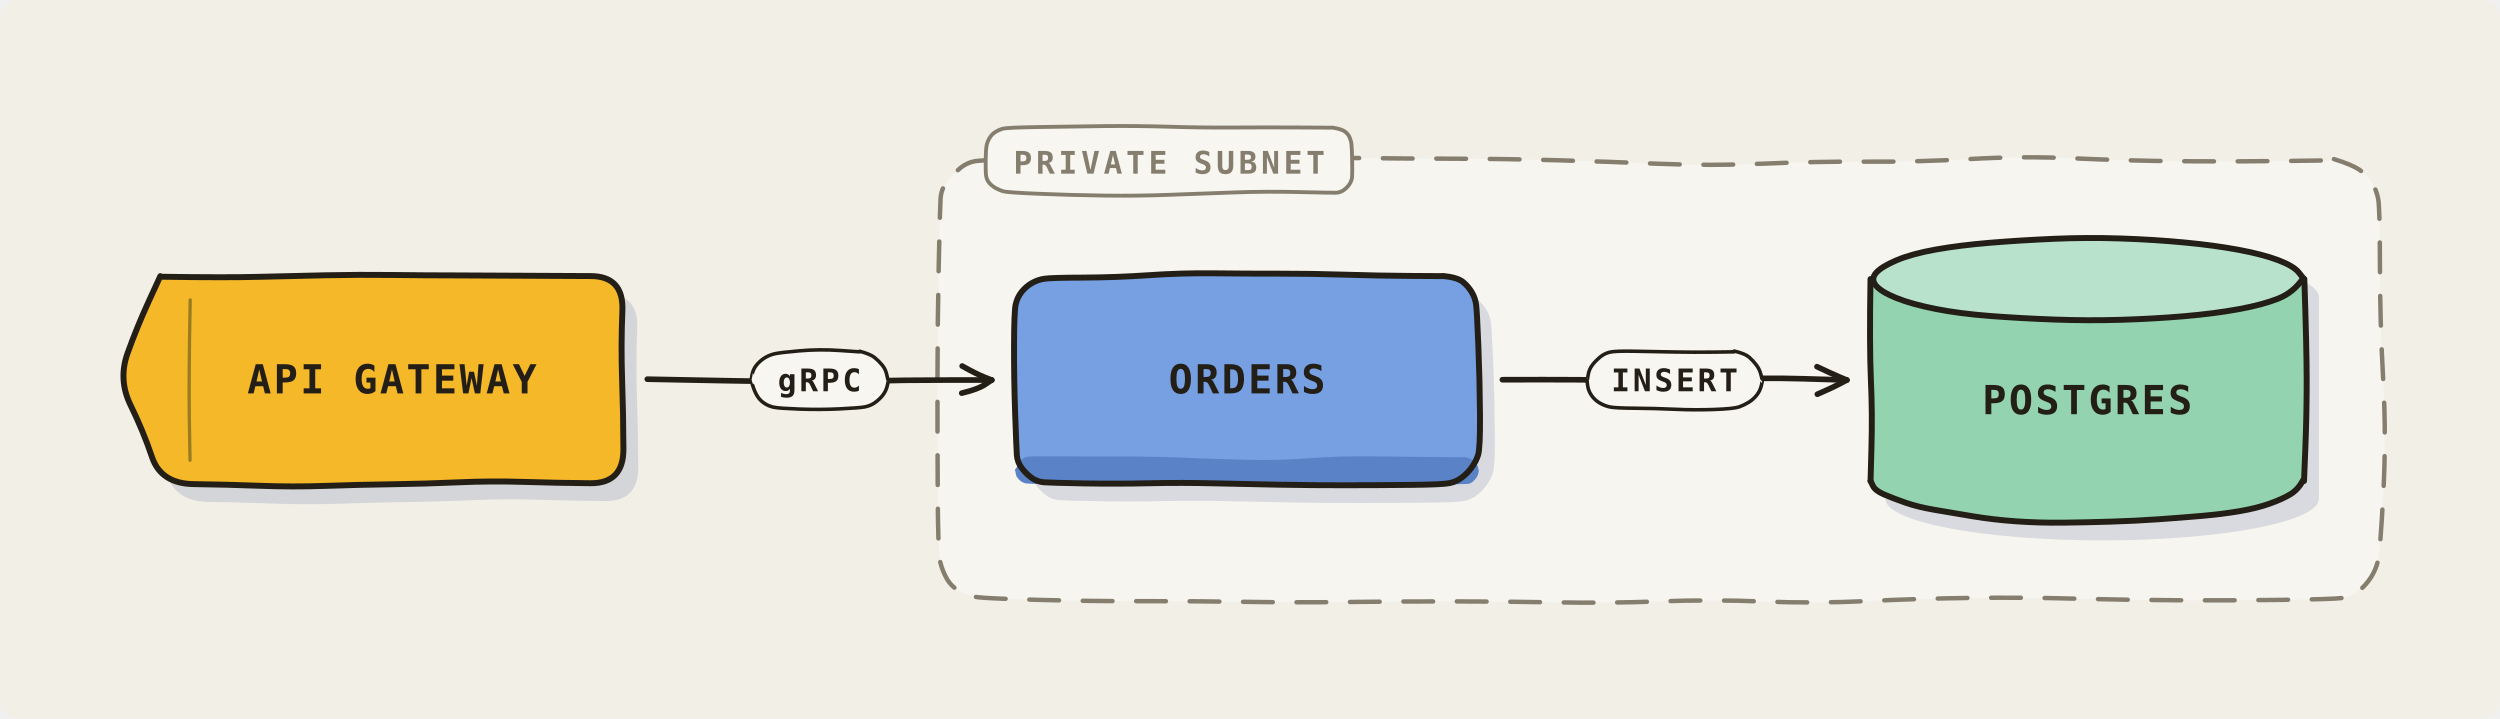
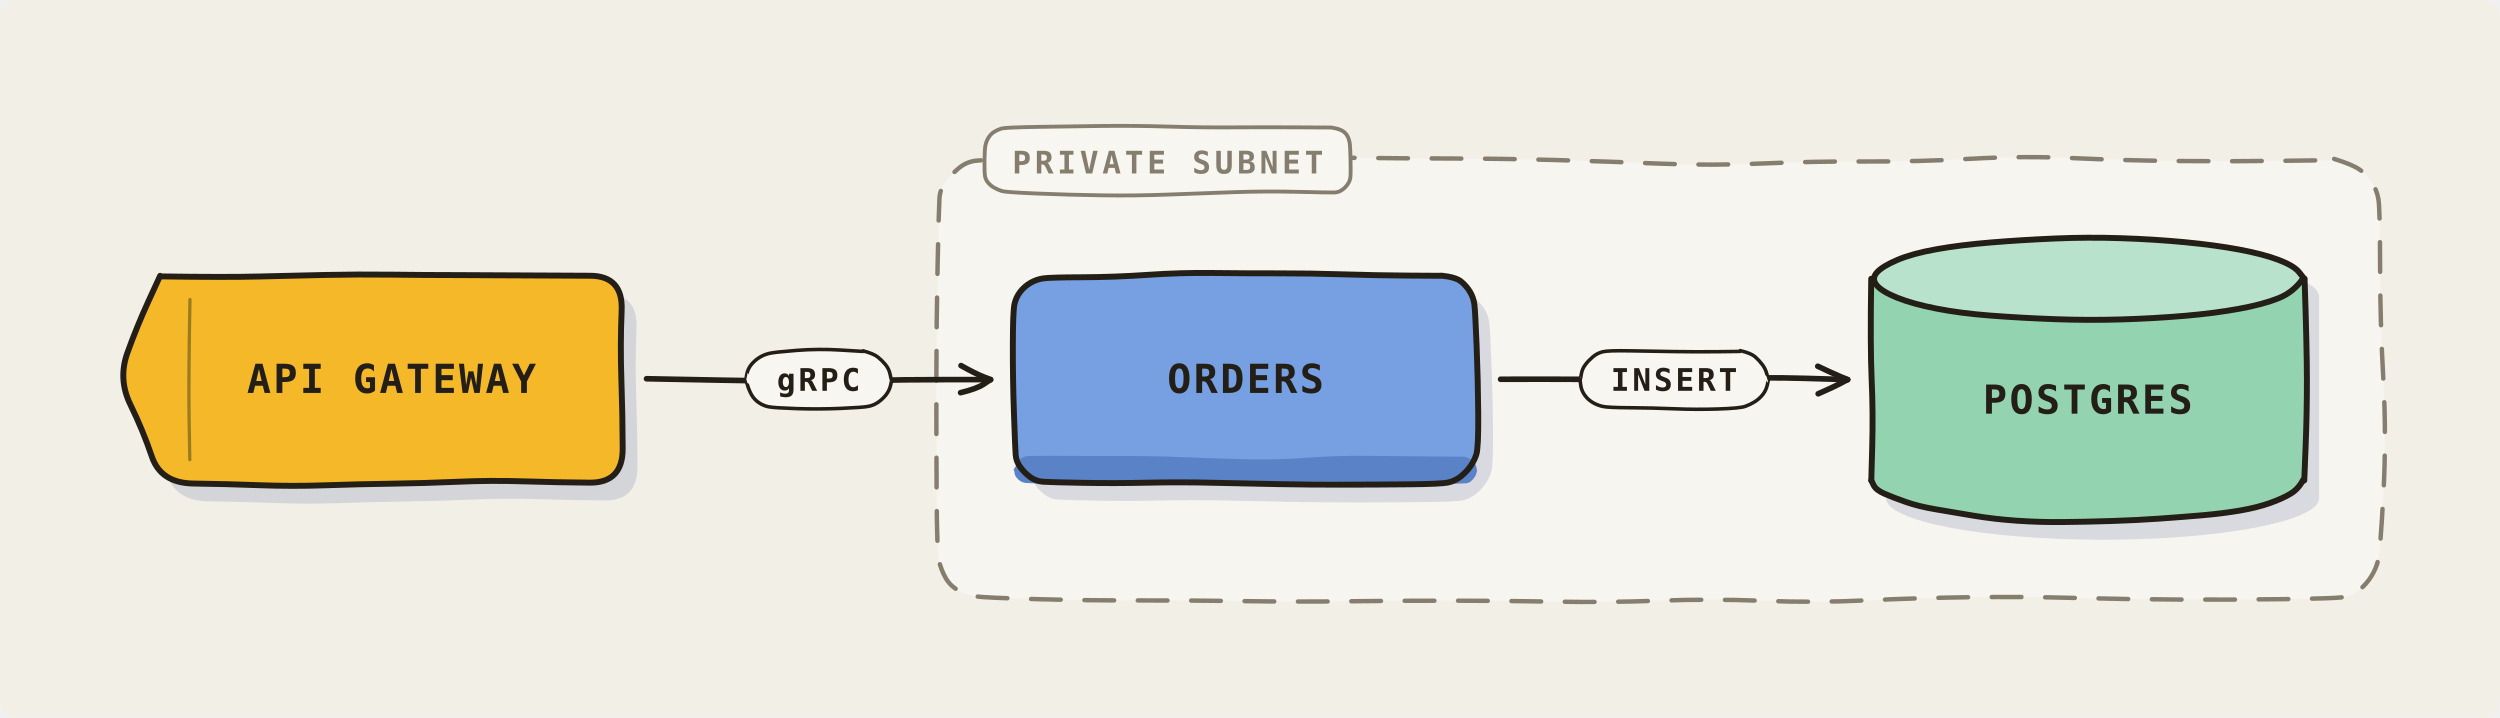
- <svg xmlns="http://www.w3.org/2000/svg" viewBox="0 0 842 242" width="842" height="242" font-family="ui-monospace, 'SF Mono', Menlo, Consolas, monospace">
-   <rect x="0" y="0" width="842" height="242" fill="#f2efe7" rx="6" />
+ <svg xmlns="http://www.w3.org/2000/svg" viewBox="0 0 843 242" width="843" height="242" font-family="ui-monospace, 'SF Mono', Menlo, Consolas, monospace">
+   <rect x="0" y="0" width="843" height="242" fill="#f2efe7" rx="6" />
  <g transform="translate(-38.00 2.00) scale(1)">
    <g transform="translate(14 14)">
      <g data-boundary="vpc">
        <g class="boundary">
-           <path class="f" d="M810.08 37.59Q816 39.4 818.56 41.11Q821.12 42.81 822.76 45.38Q824.4 47.95 824.97 50.98Q825.54 54 825.56 73.33Q825.58 92.67 826.66 112Q827.73 131.33 826.68 150.63Q825.63 169.93 824.92 172.84Q824.22 175.75 822.62 178.32Q821.03 180.88 818.59 182.93Q816.16 184.97 813.08 185.39Q810 185.81 792.54 186.04Q775.08 186.27 757.62 186.17Q740.15 186.07 722.69 185.62Q705.23 185.16 687.77 185.38Q670.31 185.6 652.85 186.44Q635.38 187.29 617.92 186.59Q600.46 185.89 583 186.54Q565.54 187.2 548.08 186.88Q530.62 186.56 513.15 186.55Q495.69 186.54 478.23 186.75Q460.77 186.96 443.31 186.7Q425.85 186.44 408.38 186.47Q390.92 186.51 373.51 186.03Q356.09 185.56 353.02 185.11Q349.96 184.66 347.16 183.09Q344.37 181.53 342.84 178.82Q341.31 176.1 340.62 173.05Q339.93 170 339.83 150.67Q339.72 131.33 339.74 112Q339.76 92.67 340.16 73.39Q340.57 54.11 340.78 50.92Q340.98 47.72 342.88 45.28Q344.78 42.83 347.27 40.73Q349.76 38.64 352.88 38.21Q356 37.79 373.46 37.84Q390.92 37.89 408.38 37.66Q425.85 37.42 443.31 37.21Q460.77 36.99 478.23 37.2Q495.69 37.41 513.15 37.45Q530.62 37.48 548.08 37.96Q565.54 38.44 583 39.17Q600.46 39.89 617.92 39.12Q635.38 38.36 652.85 38.45Q670.31 38.55 687.77 37.54Q705.23 36.54 722.69 37.34Q740.15 38.13 757.62 38.3Q775.08 38.46 792.54 38.23L810 38Z" fill="#ffffff" opacity="0.35" />
-           <path class="s" d="M810.08 37.59Q816 39.4 818.56 41.11Q821.12 42.81 822.76 45.38Q824.4 47.95 824.97 50.98Q825.54 54 825.56 73.33Q825.58 92.67 826.66 112Q827.73 131.33 826.68 150.63Q825.63 169.93 824.92 172.84Q824.22 175.75 822.62 178.32Q821.03 180.88 818.59 182.93Q816.16 184.97 813.08 185.39Q810 185.81 792.54 186.04Q775.08 186.27 757.62 186.17Q740.15 186.07 722.69 185.62Q705.23 185.16 687.77 185.38Q670.31 185.6 652.85 186.44Q635.38 187.29 617.92 186.59Q600.46 185.89 583 186.54Q565.54 187.2 548.08 186.88Q530.62 186.56 513.15 186.55Q495.69 186.54 478.23 186.75Q460.77 186.96 443.31 186.7Q425.85 186.44 408.38 186.47Q390.92 186.51 373.51 186.03Q356.09 185.56 353.02 185.11Q349.96 184.66 347.16 183.09Q344.37 181.53 342.84 178.82Q341.31 176.1 340.62 173.05Q339.93 170 339.83 150.67Q339.72 131.33 339.74 112Q339.76 92.67 340.16 73.39Q340.57 54.11 340.78 50.92Q340.98 47.72 342.88 45.28Q344.78 42.83 347.27 40.73Q349.76 38.64 352.88 38.21Q356 37.79 373.46 37.84Q390.92 37.89 408.38 37.66Q425.85 37.42 443.31 37.21Q460.77 36.99 478.23 37.2Q495.69 37.41 513.15 37.45Q530.62 37.48 548.08 37.96Q565.54 38.44 583 39.17Q600.46 39.89 617.92 39.12Q635.38 38.36 652.85 38.45Q670.31 38.55 687.77 37.54Q705.23 36.54 722.69 37.34Q740.15 38.13 757.62 38.3Q775.08 38.46 792.54 38.23L810 38Z" fill="none" stroke="#857d6e" stroke-width="1.5" stroke-linejoin="round" stroke-linecap="round" stroke-dasharray="10 8" />
+           <path class="f" d="M811.08 37.59Q817 39.4 819.56 41.11Q822.12 42.81 823.76 45.38Q825.4 47.95 825.97 50.98Q826.54 54 826.56 73.33Q826.58 92.67 827.66 112Q828.73 131.33 827.68 150.63Q826.63 169.93 825.92 172.84Q825.22 175.75 823.62 178.32Q822.03 180.88 819.59 182.93Q817.16 184.97 814.08 185.39Q811 185.81 793.5 186.04Q776 186.27 758.5 186.17Q741 186.07 723.5 185.62Q706 185.16 688.5 185.38Q671 185.6 653.5 186.44Q636 187.29 618.5 186.59Q601 185.89 583.5 186.54Q566 187.2 548.5 186.88Q531 186.56 513.5 186.55Q496 186.54 478.5 186.75Q461 186.96 443.5 186.7Q426 186.44 408.5 186.47Q391 186.51 373.54 186.03Q356.09 185.56 353.02 185.11Q349.96 184.66 347.16 183.09Q344.37 181.53 342.84 178.82Q341.31 176.1 340.62 173.05Q339.93 170 339.83 150.67Q339.72 131.33 339.74 112Q339.76 92.67 340.16 73.39Q340.57 54.11 340.78 50.92Q340.98 47.72 342.88 45.28Q344.78 42.83 347.27 40.73Q349.76 38.64 352.88 38.21Q356 37.79 373.5 37.84Q391 37.89 408.5 37.66Q426 37.42 443.5 37.21Q461 36.99 478.5 37.2Q496 37.41 513.5 37.45Q531 37.48 548.5 37.96Q566 38.44 583.5 39.17Q601 39.89 618.5 39.12Q636 38.36 653.5 38.45Q671 38.55 688.5 37.54Q706 36.54 723.5 37.34Q741 38.13 758.5 38.3Q776 38.46 793.5 38.23L811 38Z" fill="#ffffff" opacity="0.35" />
+           <path class="s" d="M811.08 37.59Q817 39.4 819.56 41.11Q822.12 42.81 823.76 45.38Q825.4 47.95 825.97 50.98Q826.54 54 826.56 73.33Q826.58 92.67 827.66 112Q828.73 131.33 827.68 150.63Q826.63 169.93 825.92 172.84Q825.22 175.75 823.62 178.32Q822.03 180.88 819.59 182.93Q817.16 184.97 814.08 185.39Q811 185.81 793.5 186.04Q776 186.27 758.5 186.17Q741 186.07 723.5 185.62Q706 185.16 688.5 185.38Q671 185.6 653.5 186.44Q636 187.29 618.5 186.59Q601 185.89 583.5 186.54Q566 187.2 548.5 186.88Q531 186.56 513.5 186.55Q496 186.54 478.5 186.75Q461 186.96 443.5 186.7Q426 186.44 408.5 186.47Q391 186.51 373.54 186.03Q356.09 185.56 353.02 185.11Q349.96 184.66 347.16 183.09Q344.37 181.53 342.84 178.82Q341.31 176.1 340.62 173.05Q339.93 170 339.83 150.67Q339.72 131.33 339.74 112Q339.76 92.67 340.16 73.39Q340.57 54.11 340.78 50.92Q340.98 47.72 342.88 45.28Q344.78 42.83 347.27 40.73Q349.76 38.64 352.88 38.21Q356 37.79 373.5 37.84Q391 37.89 408.5 37.66Q426 37.42 443.5 37.21Q461 36.99 478.5 37.2Q496 37.41 513.5 37.45Q531 37.48 548.5 37.96Q566 38.44 583.5 39.17Q601 39.89 618.5 39.12Q636 38.36 653.5 38.45Q671 38.55 688.5 37.54Q706 36.54 723.5 37.34Q741 38.13 758.5 38.3Q776 38.46 793.5 38.23L811 38Z" fill="none" stroke="#857d6e" stroke-width="1.5" stroke-linejoin="round" stroke-linecap="round" stroke-dasharray="10 8" />
        </g>
      </g>
      <g data-boundary="vpc">
        <g class="boundary-card">
          <path class="f" d="M472.61 26.96Q475.39 27.36 476.63 28.1Q477.87 28.84 478.46 30.08Q479.04 31.33 479.18 32.66Q479.32 34 479.4 37.99Q479.48 41.98 479.39 43.4Q479.3 44.83 478.51 46.02Q477.72 47.21 476.54 48.04Q475.36 48.86 473.98 48.91Q472.6 48.95 461.64 48.69Q450.68 48.42 439.72 48.81Q428.76 49.2 417.8 49.61Q406.84 50.03 395.88 49.87Q384.92 49.72 373.98 49.27Q363.04 48.82 361.83 48.42Q360.62 48.02 359.45 47.4Q358.28 46.79 357.32 45.75Q356.36 44.71 356.14 43.36Q355.93 42 355.97 38Q356.02 34 356.35 32.71Q356.68 31.42 357.4 30.29Q358.12 29.16 359.24 28.45Q360.36 27.75 361.68 27.35Q363 26.96 373.96 26.78Q384.92 26.59 395.88 26.47Q406.84 26.35 417.8 26.68Q428.76 27.02 439.72 26.95Q450.68 26.87 461.64 26.94L472.6 27Z" fill="#f8f6f0" />
          <path class="s" d="M472.61 26.96Q475.39 27.36 476.63 28.1Q477.87 28.84 478.46 30.08Q479.04 31.33 479.18 32.66Q479.32 34 479.4 37.99Q479.48 41.98 479.39 43.4Q479.3 44.83 478.51 46.02Q477.72 47.21 476.54 48.04Q475.36 48.86 473.98 48.91Q472.6 48.95 461.64 48.69Q450.68 48.42 439.72 48.81Q428.76 49.2 417.8 49.61Q406.84 50.03 395.88 49.87Q384.92 49.72 373.98 49.27Q363.04 48.82 361.83 48.42Q360.62 48.02 359.45 47.4Q358.28 46.79 357.32 45.75Q356.36 44.71 356.14 43.36Q355.93 42 355.97 38Q356.02 34 356.35 32.71Q356.68 31.42 357.4 30.29Q358.12 29.16 359.24 28.45Q360.36 27.75 361.68 27.35Q363 26.96 373.96 26.78Q384.92 26.59 395.88 26.47Q406.84 26.35 417.8 26.68Q428.76 27.02 439.72 26.95Q450.68 26.87 461.64 26.94L472.6 27Z" fill="none" stroke="#857d6e" stroke-width="1.3" stroke-linejoin="round" stroke-linecap="round" />
          <text class="t" x="417.8" y="42.5" fill="#857d6e" font-size="10.5" font-weight="700" text-anchor="middle" letter-spacing="0.12em">PRIVATE SUBNET</text>
        </g>
      </g>
      <g class="edge" data-edge="gateway&gt;orders" opacity="1">
        <path class="s" d="M242.01 111.71Q271.01 112.29 285.51 112.5Q300.01 112.71 314.5 112.35Q329 111.99 343.5 112L358 112" fill="none" stroke="#231e16" stroke-width="1.9" stroke-linejoin="round" stroke-linecap="round" />
        <path class="s" d="M348.06 107.28Q352.88 109.98 355.44 110.99L358 112" fill="none" stroke="#231e16" stroke-width="1.9" stroke-linejoin="round" stroke-linecap="round" />
        <path class="s" d="M347.92 116.41Q353.36 115.1 355.68 113.55L358 112" fill="none" stroke="#231e16" stroke-width="1.9" stroke-linejoin="round" stroke-linecap="round" />
        <g class="tag">
-           <path class="f" d="M313.56 102.3Q317.13 103.27 318.52 104.38Q319.92 105.5 321.1 106.93Q322.29 108.37 322.66 110.18Q323.03 112 323.15 112.02Q323.27 112.05 322.85 113.88Q322.42 115.72 321.29 117.15Q320.15 118.58 318.65 119.63Q317.14 120.68 315.33 121.03Q313.53 121.39 306.77 121.71Q300.01 122.03 293.24 121.78Q286.48 121.53 284.66 121.17Q282.83 120.8 281.31 119.75Q279.79 118.7 278.9 117.14Q278.02 115.57 277.5 113.79Q276.99 112 276.97 112Q276.95 111.99 277.3 110.16Q277.66 108.33 278.8 106.94Q279.95 105.55 281.44 104.6Q282.94 103.65 284.71 103.2Q286.49 102.74 293.25 102.16Q300.01 101.57 306.77 102.04L313.53 102.5Z" fill="#f8f6f0" />
-           <path class="s" d="M313.56 102.3Q317.13 103.27 318.52 104.38Q319.92 105.5 321.1 106.93Q322.29 108.37 322.66 110.18Q323.03 112 323.15 112.02Q323.27 112.05 322.85 113.88Q322.42 115.72 321.29 117.15Q320.15 118.58 318.65 119.63Q317.14 120.68 315.33 121.03Q313.53 121.39 306.77 121.71Q300.01 122.03 293.24 121.78Q286.48 121.53 284.66 121.17Q282.83 120.8 281.31 119.75Q279.79 118.7 278.9 117.14Q278.02 115.57 277.5 113.79Q276.99 112 276.97 112Q276.95 111.99 277.3 110.16Q277.66 108.33 278.8 106.94Q279.95 105.55 281.44 104.6Q282.94 103.65 284.71 103.2Q286.49 102.74 293.25 102.16Q300.01 101.57 306.77 102.04L313.53 102.5Z" fill="none" stroke="#231e16" stroke-width="1.2" stroke-linejoin="round" stroke-linecap="round" />
+           <path class="f" d="M315.03 102.3Q318.6 103.27 319.99 104.38Q321.39 105.5 322.57 106.93Q323.76 108.37 324.13 110.18Q324.5 112 324.62 112.02Q324.74 112.05 324.32 113.88Q323.89 115.72 322.76 117.15Q321.62 118.58 320.12 119.63Q318.61 120.68 316.8 121.03Q315 121.39 307.5 121.71Q300.01 122.03 292.51 121.78Q285.01 121.53 283.19 121.17Q281.36 120.8 279.84 119.75Q278.32 118.7 277.43 117.14Q276.55 115.57 276.03 113.79Q275.52 112 275.5 112Q275.48 111.99 275.83 110.16Q276.19 108.33 277.33 106.94Q278.48 105.55 279.97 104.6Q281.47 103.65 283.24 103.2Q285.02 102.74 292.51 102.16Q300.01 101.57 307.5 102.04L315 102.5Z" fill="#f8f6f0" />
+           <path class="s" d="M315.03 102.3Q318.6 103.27 319.99 104.38Q321.39 105.5 322.57 106.93Q323.76 108.37 324.13 110.18Q324.5 112 324.62 112.02Q324.74 112.05 324.32 113.88Q323.89 115.72 322.76 117.15Q321.62 118.58 320.12 119.63Q318.61 120.68 316.8 121.03Q315 121.39 307.5 121.71Q300.01 122.03 292.51 121.78Q285.01 121.53 283.19 121.17Q281.36 120.8 279.84 119.75Q278.32 118.7 277.43 117.14Q276.55 115.57 276.03 113.79Q275.52 112 275.5 112Q275.48 111.99 275.83 110.16Q276.19 108.33 277.33 106.94Q278.48 105.55 279.97 104.6Q281.47 103.65 283.24 103.2Q285.02 102.74 292.51 102.16Q300.01 101.57 307.5 102.04L315 102.5Z" fill="none" stroke="#231e16" stroke-width="1.2" stroke-linejoin="round" stroke-linecap="round" />
          <text class="t" x="300.01" y="115.78" fill="#231e16" font-size="10.5" font-weight="700" text-anchor="middle" letter-spacing="0.09em">gRPC</text>
        </g>
      </g>
      <g class="edge" data-edge="orders&gt;db" opacity="1">
-         <path class="s" d="M530 111.89Q559 111.78 573.5 112.15Q588 112.52 602.5 111.83Q617 111.14 631.5 111.57L646 112" fill="none" stroke="#231e16" stroke-width="1.9" stroke-linejoin="round" stroke-linecap="round" />
-         <path class="s" d="M635.96 107.5Q640.93 109.87 643.46 110.93L646 112" fill="none" stroke="#231e16" stroke-width="1.9" stroke-linejoin="round" stroke-linecap="round" />
-         <path class="s" d="M636.09 116.78Q641.13 114.59 643.57 113.29L646 112" fill="none" stroke="#231e16" stroke-width="1.9" stroke-linejoin="round" stroke-linecap="round" />
+         <path class="s" d="M530 111.89Q559.25 111.78 573.88 112.15Q588.5 112.52 603.13 111.83Q617.75 111.14 632.38 111.57L647 112" fill="none" stroke="#231e16" stroke-width="1.9" stroke-linejoin="round" stroke-linecap="round" />
+         <path class="s" d="M636.96 107.5Q641.93 109.87 644.46 110.93L647 112" fill="none" stroke="#231e16" stroke-width="1.9" stroke-linejoin="round" stroke-linecap="round" />
+         <path class="s" d="M637.09 116.78Q642.13 114.59 644.57 113.29L647 112" fill="none" stroke="#231e16" stroke-width="1.9" stroke-linejoin="round" stroke-linecap="round" />
        <g class="tag">
-           <path class="f" d="M608.08 102.23Q611.75 103.1 613.1 104.29Q614.45 105.48 615.55 106.94Q616.65 108.4 617.09 110.2Q617.53 112 617.59 112.01Q617.65 112.02 617.23 113.83Q616.81 115.64 615.69 117.05Q614.58 118.46 613.08 119.42Q611.58 120.37 609.81 121.02Q608.03 121.67 601.35 121.91Q594.68 122.15 588 121.84Q581.32 121.54 574.65 121.49Q567.98 121.45 566.19 121.06Q564.4 120.68 562.78 119.73Q561.16 118.78 560.06 117.23Q558.96 115.68 558.71 113.84Q558.47 112 558.54 112.01Q558.62 112.03 558.91 110.2Q559.2 108.37 560.3 106.94Q561.4 105.51 562.85 104.29Q564.31 103.08 566.14 102.62Q567.97 102.16 574.65 102.3Q581.32 102.44 588 102.55Q594.68 102.67 601.35 102.59L608.03 102.5Z" fill="#f8f6f0" />
-           <path class="s" d="M608.08 102.23Q611.75 103.1 613.1 104.29Q614.45 105.48 615.55 106.94Q616.65 108.4 617.09 110.2Q617.53 112 617.59 112.01Q617.65 112.02 617.23 113.83Q616.81 115.64 615.69 117.05Q614.58 118.46 613.08 119.42Q611.58 120.37 609.81 121.02Q608.03 121.67 601.35 121.91Q594.68 122.15 588 121.84Q581.32 121.54 574.65 121.49Q567.98 121.45 566.19 121.06Q564.4 120.68 562.78 119.73Q561.16 118.78 560.06 117.23Q558.96 115.68 558.71 113.84Q558.47 112 558.54 112.01Q558.62 112.03 558.91 110.2Q559.2 108.37 560.3 106.94Q561.4 105.51 562.85 104.29Q564.31 103.08 566.14 102.62Q567.97 102.16 574.65 102.3Q581.32 102.44 588 102.55Q594.68 102.67 601.35 102.59L608.03 102.5Z" fill="none" stroke="#231e16" stroke-width="1.2" stroke-linejoin="round" stroke-linecap="round" />
-           <text class="t" x="588" y="115.78" fill="#231e16" font-size="10.5" font-weight="700" text-anchor="middle" letter-spacing="0.09em">INSERT</text>
+           <path class="f" d="M610.79 102.23Q614.45 103.1 615.8 104.29Q617.16 105.48 618.26 106.94Q619.36 108.4 619.8 110.2Q620.24 112 620.29 112.01Q620.35 112.02 619.93 113.83Q619.52 115.64 618.4 117.05Q617.28 118.46 615.79 119.42Q614.29 120.37 612.51 121.02Q610.74 121.67 603.32 121.91Q595.91 122.15 588.5 121.84Q581.09 121.54 573.68 121.49Q566.28 121.45 564.49 121.06Q562.7 120.68 561.08 119.73Q559.46 118.78 558.35 117.23Q557.25 115.68 557.01 113.84Q556.77 112 556.84 112.01Q556.91 112.03 557.21 110.2Q557.5 108.37 558.6 106.94Q559.7 105.51 561.15 104.29Q562.6 103.08 564.43 102.62Q566.27 102.16 573.68 102.3Q581.09 102.44 588.5 102.55Q595.91 102.67 603.32 102.59L610.74 102.5Z" fill="#f8f6f0" />
+           <path class="s" d="M610.79 102.23Q614.45 103.1 615.8 104.29Q617.16 105.48 618.26 106.94Q619.36 108.4 619.8 110.2Q620.24 112 620.29 112.01Q620.35 112.02 619.93 113.83Q619.52 115.64 618.4 117.05Q617.28 118.46 615.79 119.42Q614.29 120.37 612.51 121.02Q610.74 121.67 603.32 121.91Q595.91 122.15 588.5 121.84Q581.09 121.54 573.68 121.49Q566.28 121.45 564.49 121.06Q562.7 120.68 561.08 119.73Q559.46 118.78 558.35 117.23Q557.25 115.68 557.01 113.84Q556.77 112 556.84 112.01Q556.91 112.03 557.21 110.2Q557.5 108.37 558.6 106.94Q559.7 105.51 561.15 104.29Q562.6 103.08 564.43 102.62Q566.27 102.16 573.68 102.3Q581.09 102.44 588.5 102.55Q595.91 102.67 603.32 102.59L610.74 102.5Z" fill="none" stroke="#231e16" stroke-width="1.2" stroke-linejoin="round" stroke-linecap="round" />
+           <text class="t" x="588.5" y="115.78" fill="#231e16" font-size="10.5" font-weight="700" text-anchor="middle" letter-spacing="0.09em">INSERT</text>
        </g>
      </g>
      <g class="node" data-node="gateway" opacity="1">
        <g class="shadow" transform="translate(5 6)">
          <path class="f" d="M78 77.2Q100.29 77.53 111.43 77.23Q122.57 76.94 133.72 76.71Q144.86 76.48 156.01 76.61Q167.15 76.75 178.29 76.76Q189.44 76.78 200.58 76.87Q211.72 76.96 222.92 76.98Q234.11 77 233.62 88.67Q233.13 100.33 233.53 112Q233.93 123.67 233.97 135.25Q234.01 146.84 222.87 146.75Q211.72 146.66 200.58 146.31Q189.44 145.95 178.29 146.45Q167.15 146.94 156.01 147.1Q144.86 147.25 133.72 147.64Q122.57 148.03 111.43 147.61Q100.29 147.19 89.26 147.05Q78.24 146.9 75.21 137.97Q72.18 129.03 67.98 120.47Q63.77 111.91 66.94 103.03Q70.12 94.15 74.06 85.57L78 77" fill="#41538f" opacity="0.17" />
        </g>
        <path class="f" d="M78 77.2Q100.29 77.53 111.43 77.23Q122.57 76.94 133.72 76.71Q144.86 76.48 156.01 76.61Q167.15 76.75 178.29 76.76Q189.44 76.78 200.58 76.87Q211.72 76.96 222.92 76.98Q234.11 77 233.62 88.67Q233.13 100.33 233.53 112Q233.93 123.67 233.97 135.25Q234.01 146.84 222.87 146.75Q211.72 146.66 200.58 146.31Q189.44 145.95 178.29 146.45Q167.15 146.94 156.01 147.1Q144.86 147.25 133.72 147.64Q122.57 148.03 111.43 147.61Q100.29 147.19 89.26 147.05Q78.24 146.9 75.21 137.97Q72.18 129.03 67.98 120.47Q63.77 111.91 66.94 103.03Q70.12 94.15 74.06 85.57L78 77" fill="#f4b829" />
        <path class="s" d="M78 77.2Q100.29 77.53 111.43 77.23Q122.57 76.94 133.72 76.71Q144.86 76.48 156.01 76.61Q167.15 76.75 178.29 76.76Q189.44 76.78 200.58 76.87Q211.72 76.96 222.92 76.98Q234.11 77 233.62 88.67Q233.13 100.33 233.53 112Q233.93 123.67 233.97 135.25Q234.01 146.84 222.87 146.75Q211.72 146.66 200.58 146.31Q189.44 145.95 178.29 146.45Q167.15 146.94 156.01 147.1Q144.86 147.25 133.72 147.64Q122.57 148.03 111.43 147.61Q100.29 147.19 89.26 147.05Q78.24 146.9 75.21 137.97Q72.18 129.03 67.98 120.47Q63.77 111.91 66.94 103.03Q70.12 94.15 74.06 85.57L78 77" fill="none" stroke="#231e16" stroke-width="2" stroke-linejoin="round" stroke-linecap="round" />
        <path class="s" d="M88.06 85Q87.54 112 87.77 125.5L88 139" fill="none" stroke="#4e4a18" stroke-width="1.1" stroke-linejoin="round" stroke-linecap="round" opacity="0.55" />
        <text class="t" x="156.01" y="116.5" fill="#231e16" font-size="13.5" font-weight="700" text-anchor="middle" letter-spacing="0.06em">API GATEWAY</text>
      </g>
      <g class="node" data-node="orders" opacity="1">
        <g class="shadow" transform="translate(5 6)">
          <path class="f" d="M510.01 76.94Q514.91 77.44 516.73 78.96Q518.55 80.47 519.72 82.46Q520.89 84.45 521.17 86.72Q521.45 89 521.91 100.5Q522.37 112 522.46 123.55Q522.55 135.11 521.79 137.33Q521.04 139.56 519.69 141.41Q518.34 143.27 516.48 144.73Q514.61 146.19 512.31 146.7Q510 147.21 499 147.31Q488 147.42 477 147.43Q466 147.44 455 147.25Q444 147.05 433 146.79Q422 146.52 411 146.76Q400 147.01 389.04 146.81Q378.08 146.61 375.68 146.44Q373.28 146.27 371.39 144.88Q369.51 143.49 368.08 141.57Q366.65 139.64 366.48 137.32Q366.31 135 365.91 123.5Q365.5 112 365.53 100.46Q365.56 88.91 366.08 86.55Q366.6 84.2 368.05 82.35Q369.51 80.51 371.49 79.37Q373.47 78.22 375.73 77.88Q378 77.53 389 77.49Q400 77.44 411 76.68Q422 75.92 433 76.05Q444 76.18 455 76.17Q466 76.16 477 76.51Q488 76.86 499 76.93L510 77Z" fill="#41538f" opacity="0.17" />
        </g>
        <path class="f" d="M510.01 76.94Q514.91 77.44 516.73 78.96Q518.55 80.47 519.72 82.46Q520.89 84.45 521.17 86.72Q521.45 89 521.91 100.5Q522.37 112 522.46 123.55Q522.55 135.11 521.79 137.33Q521.04 139.56 519.69 141.41Q518.34 143.27 516.48 144.73Q514.61 146.19 512.31 146.7Q510 147.21 499 147.31Q488 147.42 477 147.43Q466 147.44 455 147.25Q444 147.05 433 146.79Q422 146.52 411 146.76Q400 147.01 389.04 146.81Q378.08 146.61 375.68 146.44Q373.28 146.27 371.39 144.88Q369.51 143.49 368.08 141.57Q366.65 139.64 366.48 137.32Q366.31 135 365.91 123.5Q365.5 112 365.53 100.46Q365.56 88.91 366.08 86.55Q366.6 84.2 368.05 82.35Q369.51 80.51 371.49 79.37Q373.47 78.22 375.73 77.88Q378 77.53 389 77.49Q400 77.44 411 76.68Q422 75.92 433 76.05Q444 76.18 455 76.17Q466 76.16 477 76.51Q488 76.86 499 76.93L510 77Z" fill="#76a0e2" />
        <path class="f" d="M517.51 137.96Q519.2 138.37 519.86 138.9Q520.51 139.43 521.11 140.1Q521.71 140.77 521.85 141.63Q522 142.5 522.05 142.51Q522.1 142.52 521.9 143.39Q521.7 144.25 521.2 144.97Q520.69 145.69 519.98 146.29Q519.27 146.88 518.38 146.97Q517.5 147.05 507 147.3Q496.5 147.54 486 146.84Q475.5 146.14 465 146.35Q454.5 146.57 444 146.66Q433.5 146.74 423 146.85Q412.5 146.96 402 147.26Q391.5 147.56 381 147.26Q370.51 146.96 369.63 146.83Q368.75 146.69 368.01 146.2Q367.27 145.71 366.72 144.98Q366.17 144.26 366.09 143.38Q366 142.5 365.82 142.46Q365.64 142.43 366.18 141.73Q366.71 141.03 367.06 140.24Q367.41 139.45 368.08 138.83Q368.75 138.2 369.63 137.91Q370.5 137.62 381 137.7Q391.5 137.79 402 137.76Q412.5 137.74 423 138.17Q433.5 138.6 444 138.86Q454.5 139.12 465 138.34Q475.5 137.56 486 137.71Q496.5 137.86 507 137.93L517.5 138Z" fill="#5a82c6" />
        <path class="s" d="M510.01 76.94Q514.91 77.44 516.73 78.96Q518.55 80.47 519.72 82.46Q520.89 84.45 521.17 86.72Q521.45 89 521.91 100.5Q522.37 112 522.46 123.55Q522.55 135.11 521.79 137.33Q521.04 139.56 519.69 141.41Q518.34 143.27 516.48 144.73Q514.61 146.19 512.31 146.7Q510 147.21 499 147.31Q488 147.42 477 147.43Q466 147.44 455 147.25Q444 147.05 433 146.79Q422 146.52 411 146.76Q400 147.01 389.04 146.81Q378.08 146.61 375.68 146.44Q373.28 146.27 371.39 144.88Q369.51 143.49 368.08 141.57Q366.65 139.64 366.48 137.32Q366.31 135 365.91 123.5Q365.5 112 365.53 100.46Q365.56 88.91 366.08 86.55Q366.6 84.2 368.05 82.35Q369.51 80.51 371.49 79.37Q373.47 78.22 375.73 77.88Q378 77.53 389 77.49Q400 77.44 411 76.68Q422 75.92 433 76.05Q444 76.18 455 76.17Q466 76.16 477 76.51Q488 76.86 499 76.93L510 77Z" fill="none" stroke="#231e16" stroke-width="2" stroke-linejoin="round" stroke-linecap="round" />
        <text class="t" x="444" y="116.5" fill="#231e16" font-size="13.5" font-weight="700" text-anchor="middle" letter-spacing="0.06em">ORDERS</text>
      </g>
      <g class="node" data-node="db" opacity="1">
        <g class="shadow" transform="translate(5 6)">
-           <path class="f" d="M654 78L654 146A73 14 0 0 0 800 146L800 78A73 14 0 0 0 654 78Z" fill="#41538f" opacity="0.17" />
+           <path class="f" d="M655 78L655 146A73 14 0 0 0 801 146L801 78A73 14 0 0 0 655 78Z" fill="#41538f" opacity="0.17" />
        </g>
-         <path class="f" d="M654 78L654 146A73 14 0 0 0 800 146L800 78A73 14 0 0 0 654 78Z" fill="#93d3b0" />
-         <path class="f" d="M799.68 77.74Q796.49 82.49 791.31 84.56Q786.14 86.63 778.04 88.12Q769.94 89.61 759.75 90.49Q749.56 91.37 738.28 91.71Q727 92.04 715.73 91.62Q704.45 91.2 694.24 90.42Q684.03 89.64 675.94 88.05Q667.86 86.45 662.72 84.38Q657.59 82.31 655.81 80.17Q654.03 78.02 655.83 75.93Q657.64 73.84 662.76 71.66Q667.89 69.48 675.99 68.04Q684.08 66.6 694.27 65.76Q704.45 64.92 715.73 64.43Q727 63.94 738.28 64.32Q749.56 64.7 759.74 65.67Q769.92 66.64 778.01 68.15Q786.1 69.66 791.31 71.63Q796.52 73.6 798.26 75.8L800 78Z" fill="#b9e2cc" />
-         <path class="s" d="M799.64 145.79Q798.03 148.87 795.4 150.47Q792.77 152.07 788.46 153.61Q784.15 155.15 778.35 156.15Q772.54 157.15 765.6 157.75Q758.66 158.35 750.95 158.89Q743.24 159.43 735.12 159.68Q727 159.94 718.86 160.03Q710.72 160.12 703 159.58Q695.28 159.03 688.4 157.88Q681.53 156.72 675.72 155.74Q669.92 154.76 665.66 153.26Q661.4 151.77 658.5 150.51Q655.6 149.25 654.8 147.63L654 146" fill="none" stroke="#231e16" stroke-width="2" stroke-linejoin="round" stroke-linecap="round" />
-         <path class="s" d="M653.98 78Q653.61 100.67 654.12 112Q654.63 123.33 654.31 134.67L654 146" fill="none" stroke="#231e16" stroke-width="2" stroke-linejoin="round" stroke-linecap="round" />
-         <path class="s" d="M800.1 78Q800.87 100.67 800.89 112Q800.9 123.33 800.45 134.67L800 146" fill="none" stroke="#231e16" stroke-width="2" stroke-linejoin="round" stroke-linecap="round" />
-         <path class="s" d="M799.68 77.74Q796.49 82.49 791.31 84.56Q786.14 86.63 778.04 88.12Q769.94 89.61 759.75 90.49Q749.56 91.37 738.28 91.71Q727 92.04 715.73 91.62Q704.45 91.2 694.24 90.42Q684.03 89.64 675.94 88.05Q667.86 86.45 662.72 84.38Q657.59 82.31 655.81 80.17Q654.03 78.02 655.83 75.93Q657.64 73.84 662.76 71.66Q667.89 69.48 675.99 68.04Q684.08 66.6 694.27 65.76Q704.45 64.92 715.73 64.43Q727 63.94 738.28 64.32Q749.56 64.7 759.74 65.67Q769.92 66.64 778.01 68.15Q786.1 69.66 791.31 71.63Q796.52 73.6 798.26 75.8L800 78Z" fill="none" stroke="#231e16" stroke-width="2" stroke-linejoin="round" stroke-linecap="round" />
-         <text class="t" x="727" y="123.5" fill="#231e16" font-size="13.5" font-weight="700" text-anchor="middle" letter-spacing="0.06em">POSTGRES</text>
+         <path class="f" d="M655 78L655 146A73 14 0 0 0 801 146L801 78A73 14 0 0 0 655 78Z" fill="#93d3b0" />
+         <path class="f" d="M800.68 77.74Q797.49 82.49 792.31 84.56Q787.14 86.63 779.04 88.12Q770.94 89.61 760.75 90.49Q750.56 91.37 739.28 91.71Q728 92.04 716.73 91.62Q705.45 91.2 695.24 90.42Q685.03 89.64 676.94 88.05Q668.86 86.45 663.72 84.38Q658.59 82.31 656.81 80.17Q655.03 78.02 656.83 75.93Q658.64 73.84 663.76 71.66Q668.89 69.48 676.99 68.04Q685.08 66.6 695.27 65.76Q705.45 64.92 716.73 64.43Q728 63.94 739.28 64.32Q750.56 64.7 760.74 65.67Q770.92 66.64 779.01 68.15Q787.1 69.66 792.31 71.63Q797.52 73.6 799.26 75.8L801 78Z" fill="#b9e2cc" />
+         <path class="s" d="M800.64 145.79Q799.03 148.87 796.4 150.47Q793.77 152.07 789.46 153.61Q785.15 155.15 779.35 156.15Q773.54 157.15 766.6 157.75Q759.66 158.35 751.95 158.89Q744.24 159.43 736.12 159.68Q728 159.94 719.86 160.03Q711.72 160.12 704 159.58Q696.28 159.03 689.4 157.88Q682.53 156.72 676.72 155.74Q670.92 154.76 666.66 153.26Q662.4 151.77 659.5 150.51Q656.6 149.25 655.8 147.63L655 146" fill="none" stroke="#231e16" stroke-width="2" stroke-linejoin="round" stroke-linecap="round" />
+         <path class="s" d="M654.98 78Q654.61 100.67 655.12 112Q655.63 123.33 655.31 134.67L655 146" fill="none" stroke="#231e16" stroke-width="2" stroke-linejoin="round" stroke-linecap="round" />
+         <path class="s" d="M801.1 78Q801.87 100.67 801.89 112Q801.9 123.33 801.45 134.67L801 146" fill="none" stroke="#231e16" stroke-width="2" stroke-linejoin="round" stroke-linecap="round" />
+         <path class="s" d="M800.68 77.74Q797.49 82.49 792.31 84.56Q787.14 86.63 779.04 88.12Q770.94 89.61 760.75 90.49Q750.56 91.37 739.28 91.71Q728 92.04 716.73 91.62Q705.45 91.2 695.24 90.42Q685.03 89.64 676.94 88.05Q668.86 86.45 663.72 84.38Q658.59 82.31 656.81 80.17Q655.03 78.02 656.83 75.93Q658.64 73.84 663.76 71.66Q668.89 69.48 676.99 68.04Q685.08 66.6 695.27 65.76Q705.45 64.92 716.73 64.43Q728 63.94 739.28 64.32Q750.56 64.7 760.74 65.67Q770.92 66.64 779.01 68.15Q787.1 69.66 792.31 71.63Q797.52 73.6 799.26 75.8L801 78Z" fill="none" stroke="#231e16" stroke-width="2" stroke-linejoin="round" stroke-linecap="round" />
+         <text class="t" x="728" y="123.5" fill="#231e16" font-size="13.5" font-weight="700" text-anchor="middle" letter-spacing="0.06em">POSTGRES</text>
      </g>
    </g>
  </g>
</svg>
